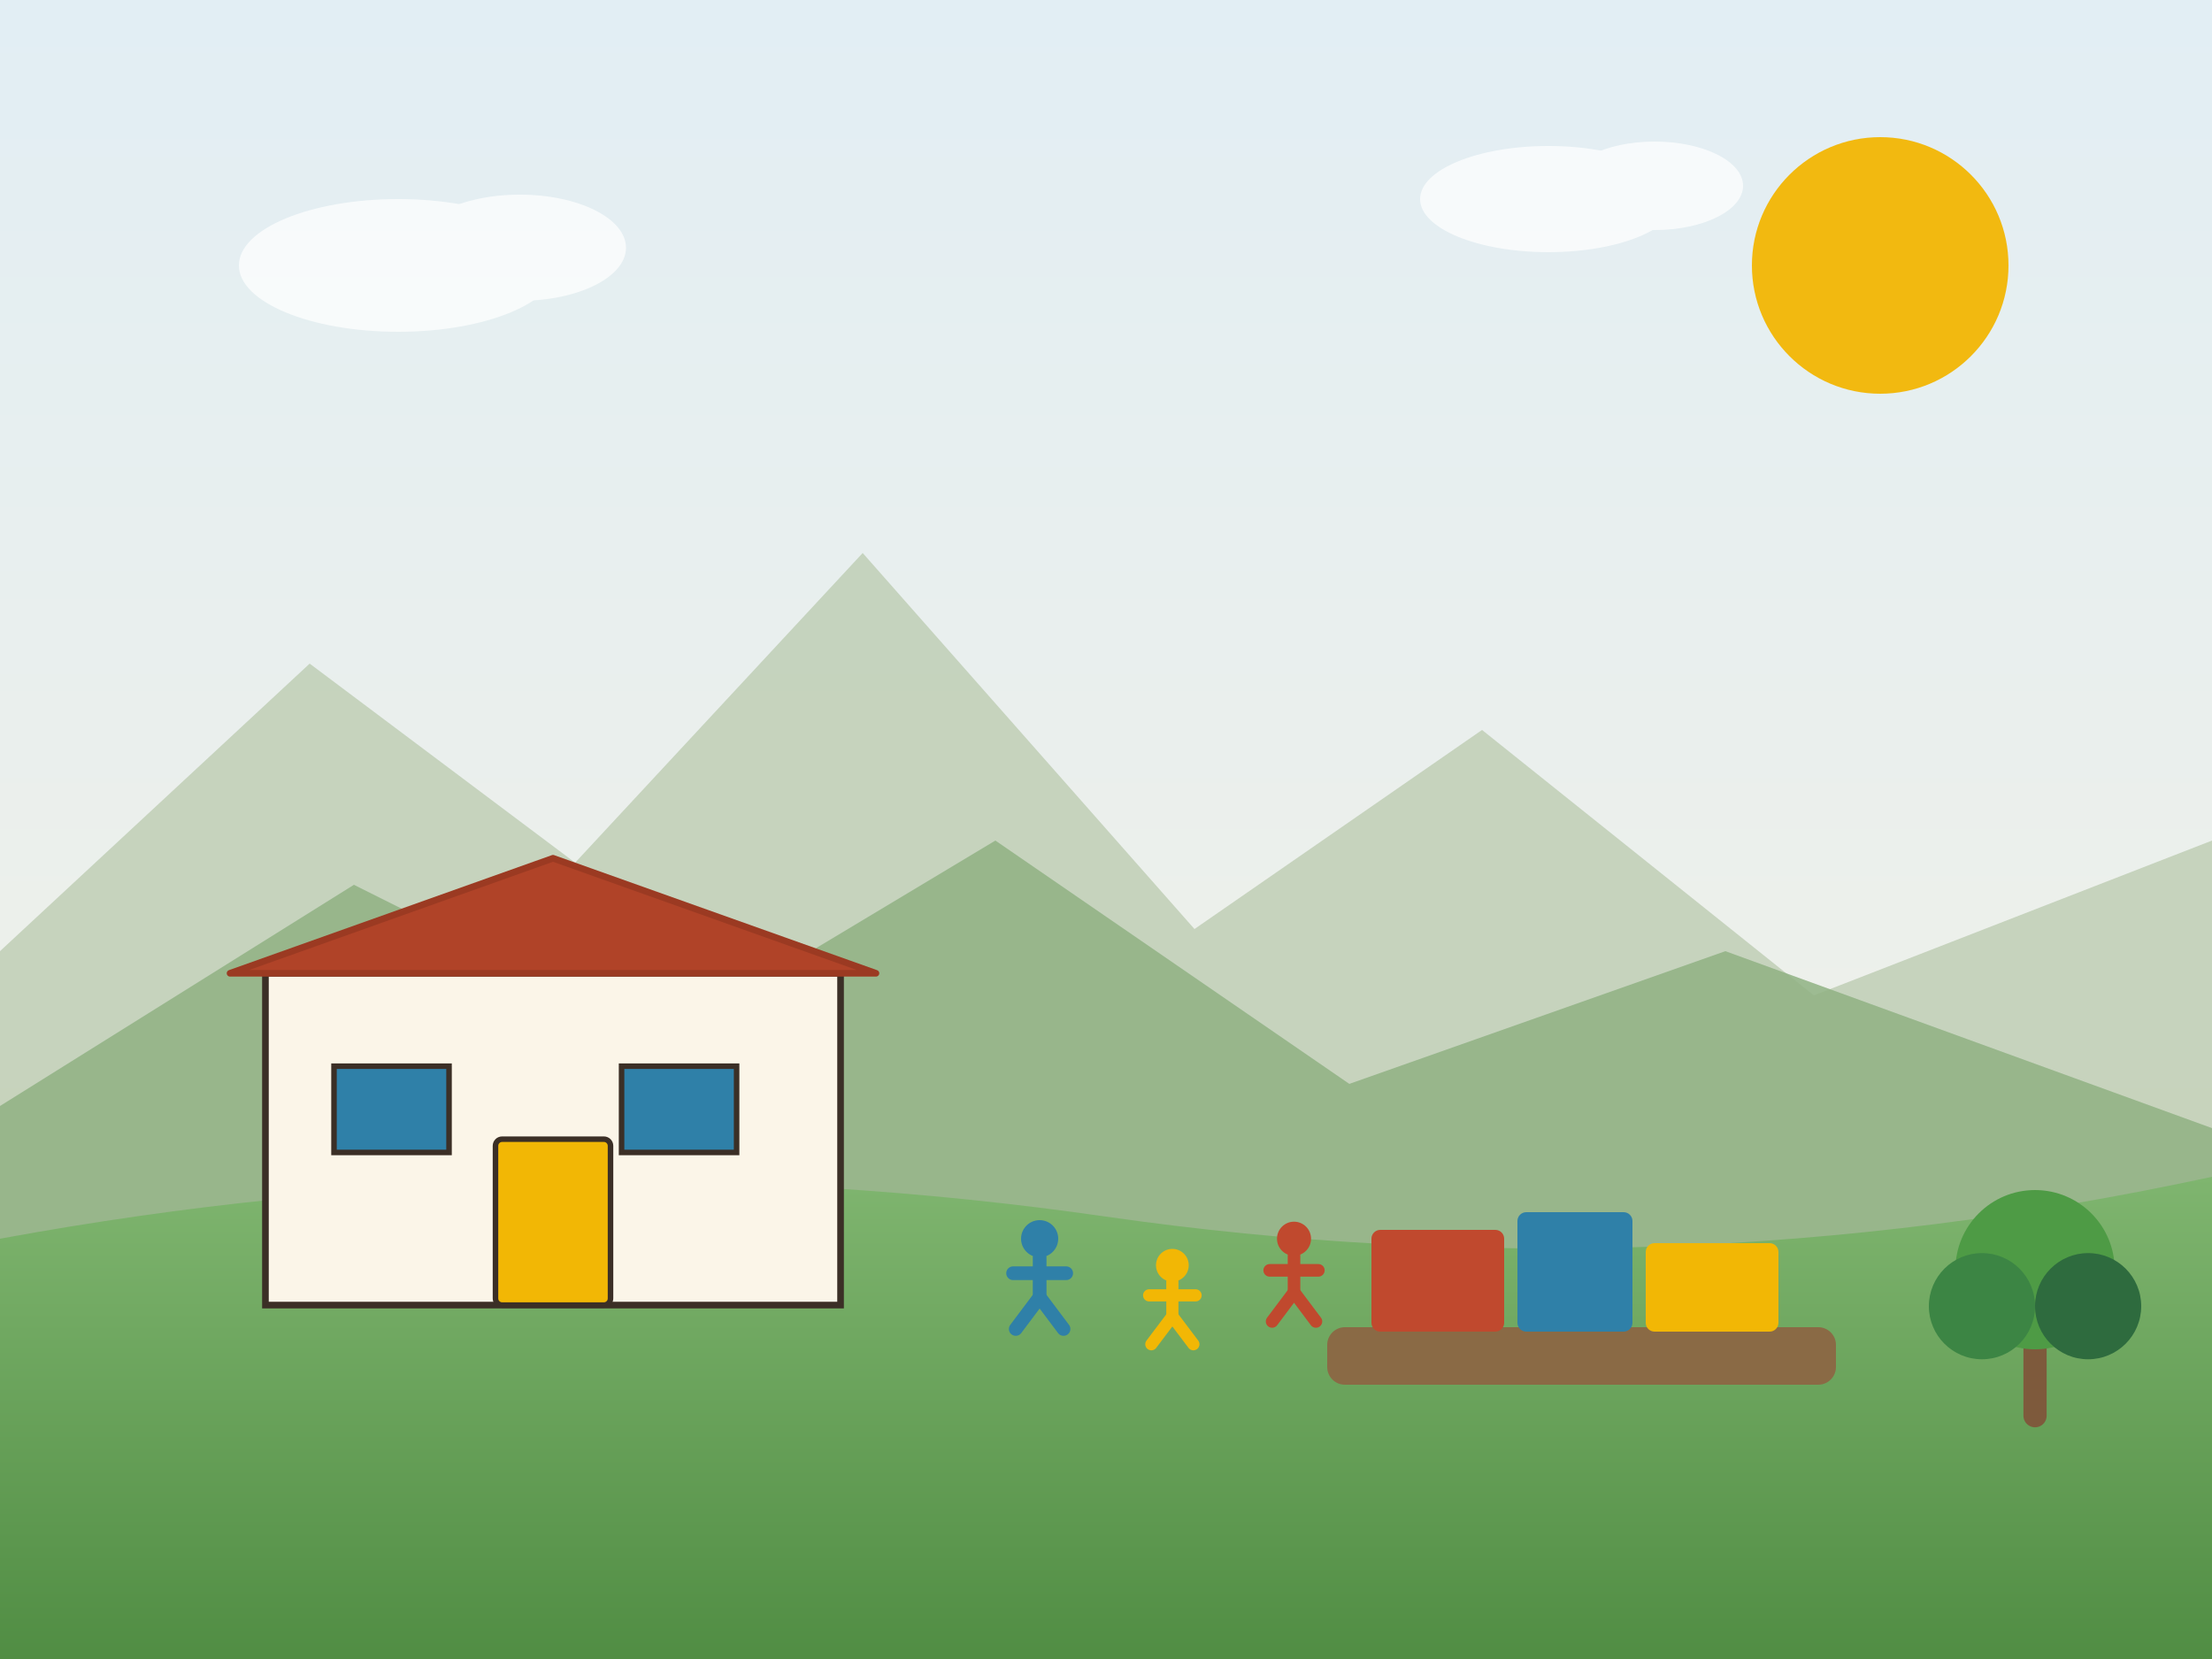
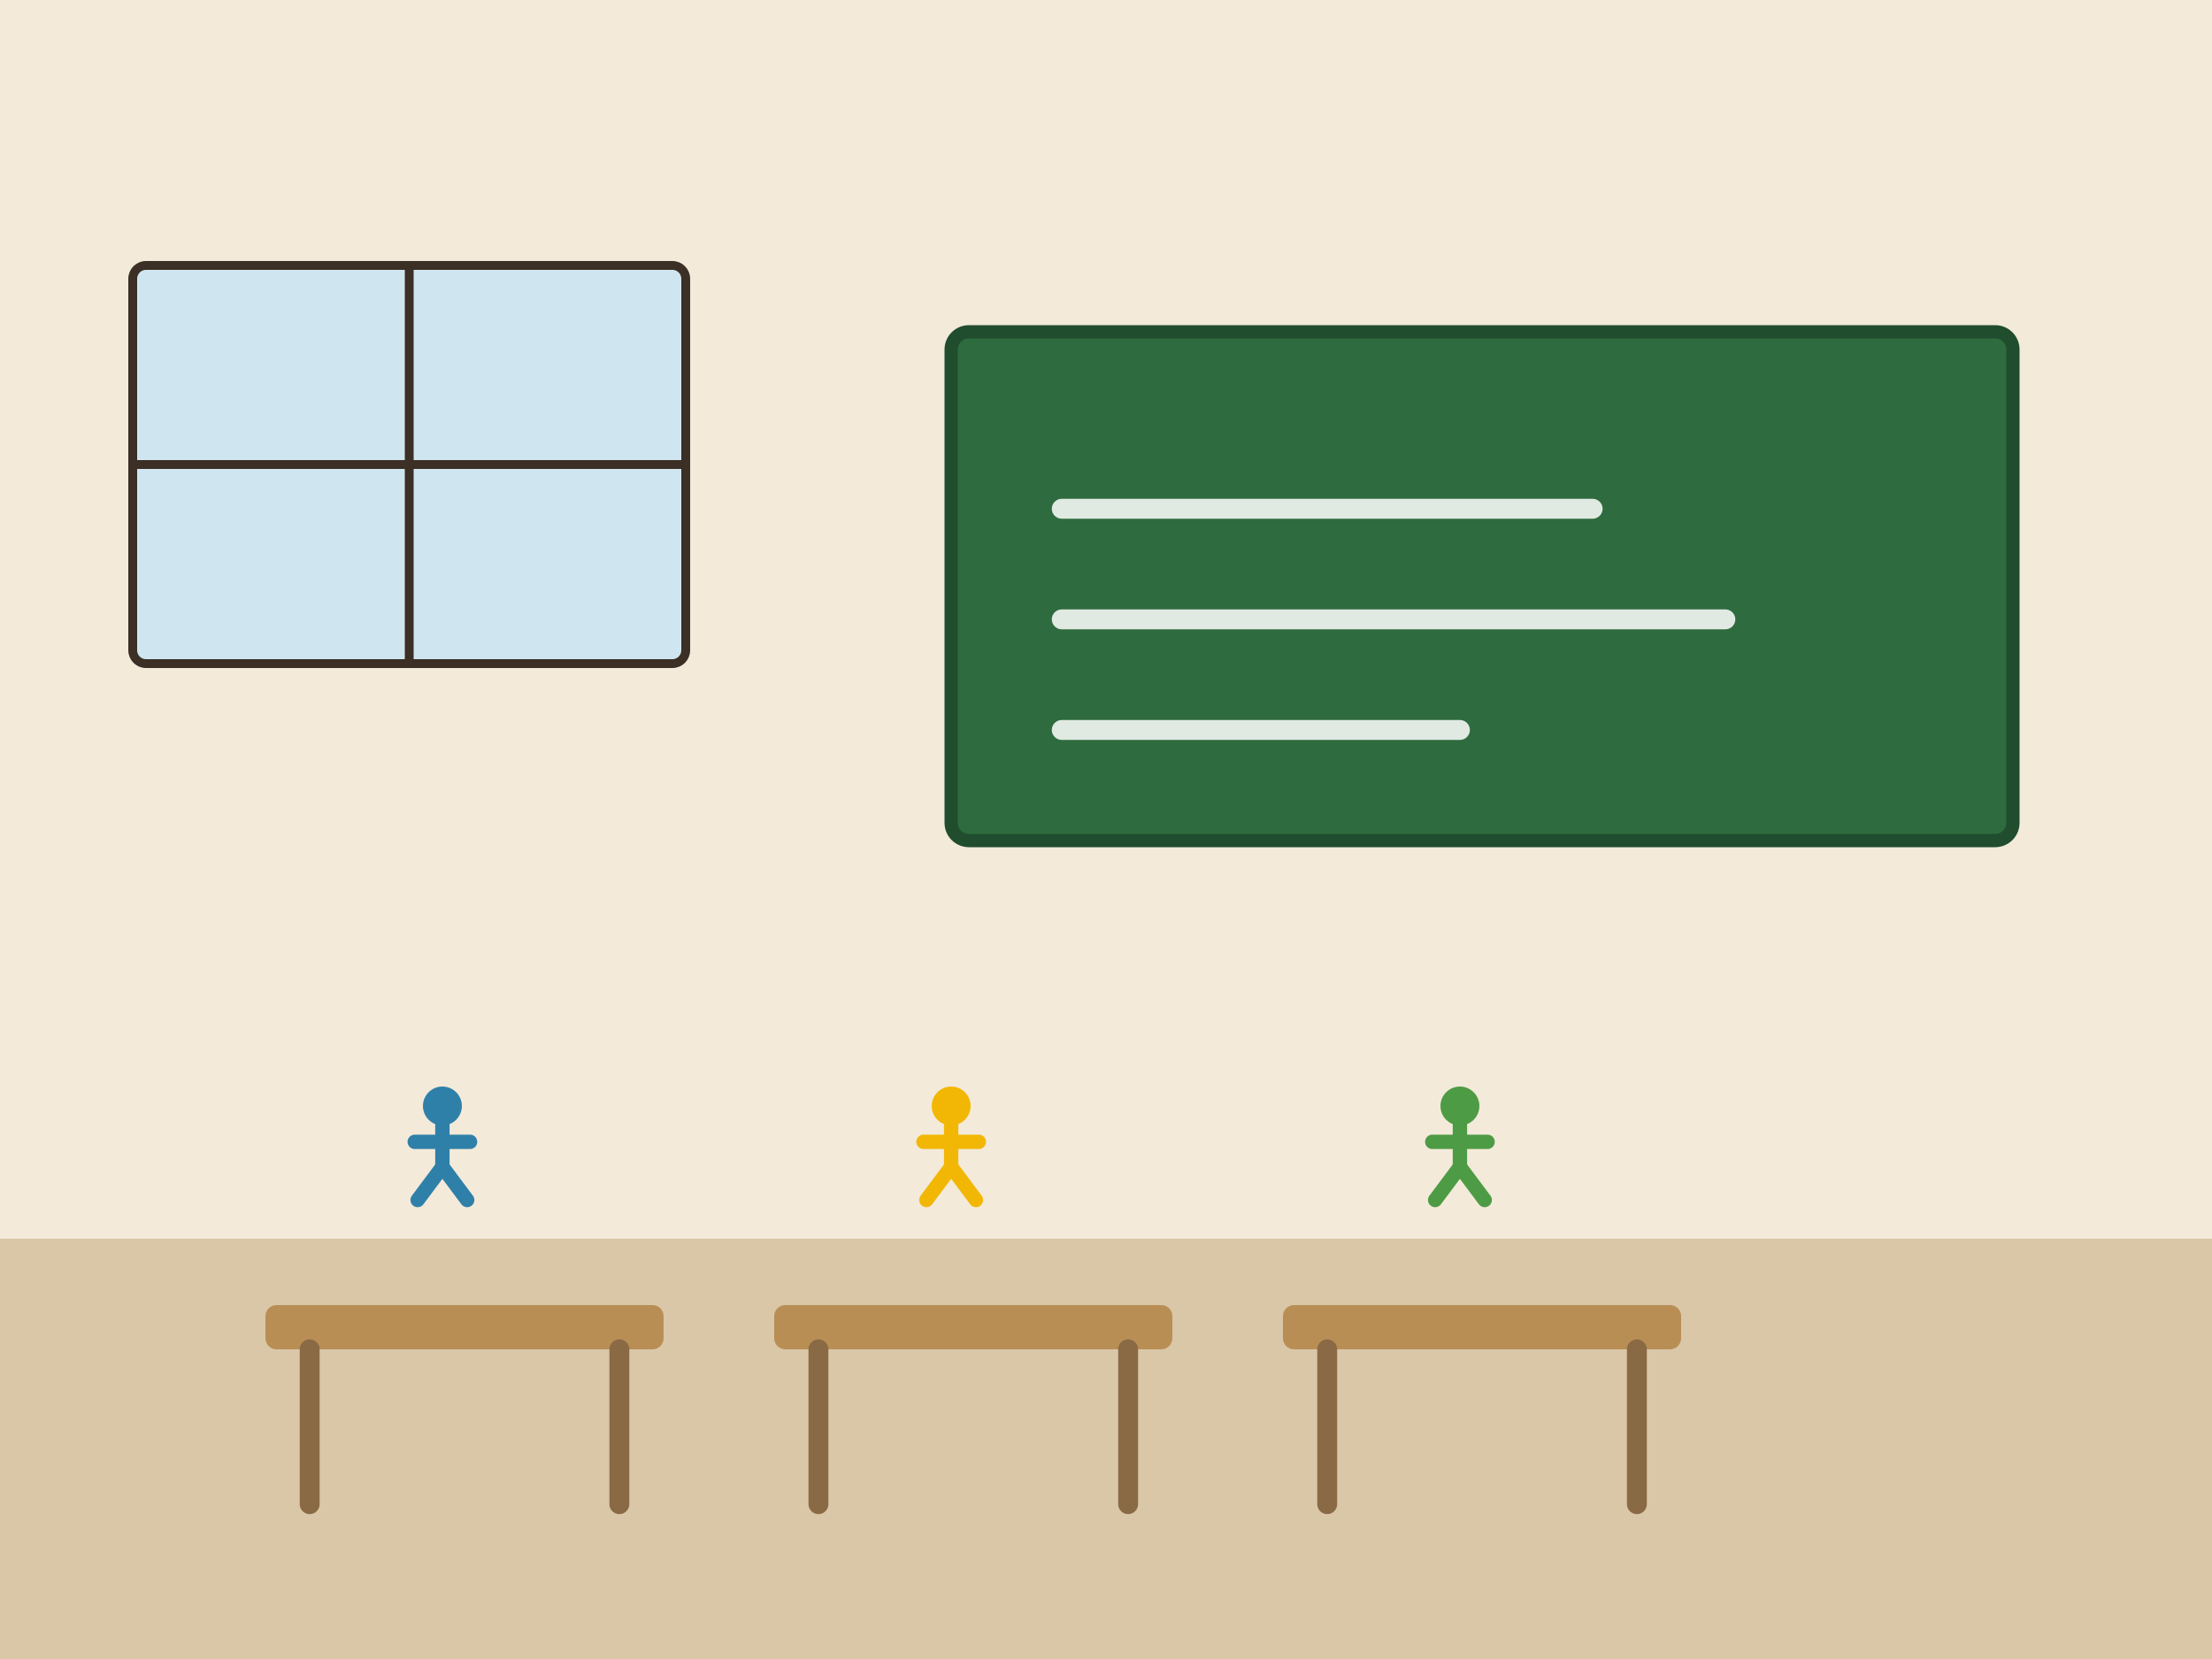
<svg xmlns="http://www.w3.org/2000/svg" viewBox="0 0 1000 750" preserveAspectRatio="xMidYMid slice" role="img">
-   <defs>
-     <linearGradient id="skyX" x1="0" y1="0" x2="0" y2="1">
-       <stop offset="0" stop-color="#E2EEF4" />
-       <stop offset="1" stop-color="#F4F1E4" />
-     </linearGradient>
-     <linearGradient id="grdX" x1="0" y1="0" x2="0" y2="1">
-       <stop offset="0" stop-color="#7FB56F" />
-       <stop offset="1" stop-color="#4E8B41" />
-     </linearGradient>
-   </defs>
-   <rect width="1000" height="750" fill="url(#skyX)" />
-   <circle cx="850" cy="120" r="58" fill="#F2B705" opacity=".95" />
-   <g fill="#FFFFFF" opacity=".72">
-     <ellipse cx="180" cy="120" rx="72" ry="30" />
-     <ellipse cx="235" cy="112" rx="48" ry="24" />
-     <ellipse cx="700" cy="90" rx="58" ry="24" />
-     <ellipse cx="748" cy="84" rx="40" ry="20" />
-   </g>
-   <path d="M0 430 140 300l120 90 130-140 150 170 130-90 150 120 180-70v250H0z" fill="#B9C9AE" opacity=".75" />
-   <path d="M0 500 160 400l140 70 150-90 160 110 170-60 220 80v190H0z" fill="#8FB183" opacity=".85" />
-   <path d="M0 560q250 -46 500 -10t500 -18v230H0z" fill="url(#grdX)" />
+   <rect width="1000" height="750" fill="#F3EADA" />
+   <rect y="560" width="1000" height="190" fill="#D9C7A8" />
+   <rect x="60" y="120" width="250" height="180" rx="6" fill="#CFE6F0" stroke="#3B2F26" stroke-width="4" />
+   <path d="M185 120v180M60 210h250" stroke="#3B2F26" stroke-width="4" />
+   <rect x="430" y="150" width="480" height="230" rx="8" fill="#2E6B3E" stroke="#1F4D2E" stroke-width="6" />
+   <path d="M480 230h240M480 280h300M480 330h180" stroke="#FFFFFF" stroke-width="9" stroke-linecap="round" opacity=".85" />
  <g>
-     <rect x="120" y="440" width="260" height="150" fill="#FBF5E8" stroke="#3B2F26" stroke-width="3" />
-     <path d="M104 440L250 388L396 440Z" fill="#B04328" stroke="#9B3A22" stroke-width="3" stroke-linejoin="round" />
-     <rect x="151" y="482" width="52" height="39" fill="#2F80A8" stroke="#3B2F26" stroke-width="2.5" />
-     <rect x="281" y="482" width="52" height="39" fill="#2F80A8" stroke="#3B2F26" stroke-width="2.5" />
-     <rect x="224" y="515" width="52" height="75" rx="3" fill="#F2B705" stroke="#3B2F26" stroke-width="2.5" />
+     <rect x="120" y="590" width="180" height="20" rx="5" fill="#B98E55" />
+     <path d="M140 610v70M280 610v70" stroke="#8A6A45" stroke-width="9" stroke-linecap="round" />
  </g>
  <g>
-     <rect x="600" y="600" width="230" height="26" rx="8" fill="#8A6A45" />
-     <rect x="620" y="556" width="60" height="46" rx="4" fill="#C0492E" />
-     <rect x="686" y="548" width="52" height="54" rx="4" fill="#2F80A8" />
-     <rect x="744" y="562" width="60" height="40" rx="4" fill="#F2B705" />
-   </g>
-   <g stroke="#2F80A8" stroke-width="6.2" stroke-linecap="round" fill="none">
-     <circle cx="470" cy="560" r="8.4" fill="#2F80A8" stroke="none" />
-     <path d="M470 568.4V586.4" />
-     <path d="M459.2 600.8L470 586.4l10.8 14.4" />
-     <path d="M458.0 575.6h24.0" />
-   </g>
-   <g stroke="#F2B705" stroke-width="5.5" stroke-linecap="round" fill="none">
-     <circle cx="530" cy="572" r="7.4" fill="#F2B705" stroke="none" />
-     <path d="M530 579.4V595.1" />
-     <path d="M520.5 607.7L530 595.1l9.5 12.6" />
-     <path d="M519.5 585.6h21.0" />
-   </g>
-   <g stroke="#C0492E" stroke-width="5.7" stroke-linecap="round" fill="none">
-     <circle cx="585" cy="560" r="7.7" fill="#C0492E" stroke="none" />
-     <path d="M585 567.7V584.2" />
-     <path d="M575.1 597.4L585 584.2l9.9 13.2" />
-     <path d="M574.0 574.3h22.0" />
+     <rect x="350" y="590" width="180" height="20" rx="5" fill="#B98E55" />
+     <path d="M370 610v70M510 610v70" stroke="#8A6A45" stroke-width="9" stroke-linecap="round" />
  </g>
  <g>
-     <path d="M920 640V601.0" stroke="#7E5A3C" stroke-width="10.5" stroke-linecap="round" />
-     <circle cx="920" cy="574.0" r="36.0" fill="#4E9B45" />
-     <circle cx="896.0" cy="590.5" r="24.0" fill="#3C8544" />
-     <circle cx="944.0" cy="590.5" r="24.0" fill="#2E6B3E" />
+     <rect x="580" y="590" width="180" height="20" rx="5" fill="#B98E55" />
+     <path d="M600 610v70M740 610v70" stroke="#8A6A45" stroke-width="9" stroke-linecap="round" />
+   </g>
+   <g stroke="#2F80A8" stroke-width="6.5" stroke-linecap="round" fill="none">
+     <circle cx="200" cy="500" r="8.8" fill="#2F80A8" stroke="none" />
+     <path d="M200 508.8V527.5" />
+     <path d="M188.8 542.5L200 527.5l11.2 15.0" />
+     <path d="M187.5 516.2h25.0" />
+   </g>
+   <g stroke="#F2B705" stroke-width="6.5" stroke-linecap="round" fill="none">
+     <circle cx="430" cy="500" r="8.8" fill="#F2B705" stroke="none" />
+     <path d="M430 508.8V527.5" />
+     <path d="M418.8 542.5L430 527.5l11.2 15.0" />
+     <path d="M417.5 516.2h25.0" />
+   </g>
+   <g stroke="#4E9B45" stroke-width="6.5" stroke-linecap="round" fill="none">
+     <circle cx="660" cy="500" r="8.8" fill="#4E9B45" stroke="none" />
+     <path d="M660 508.8V527.5" />
+     <path d="M648.8 542.5L660 527.5l11.2 15.0" />
+     <path d="M647.5 516.2h25.0" />
  </g>
</svg>
